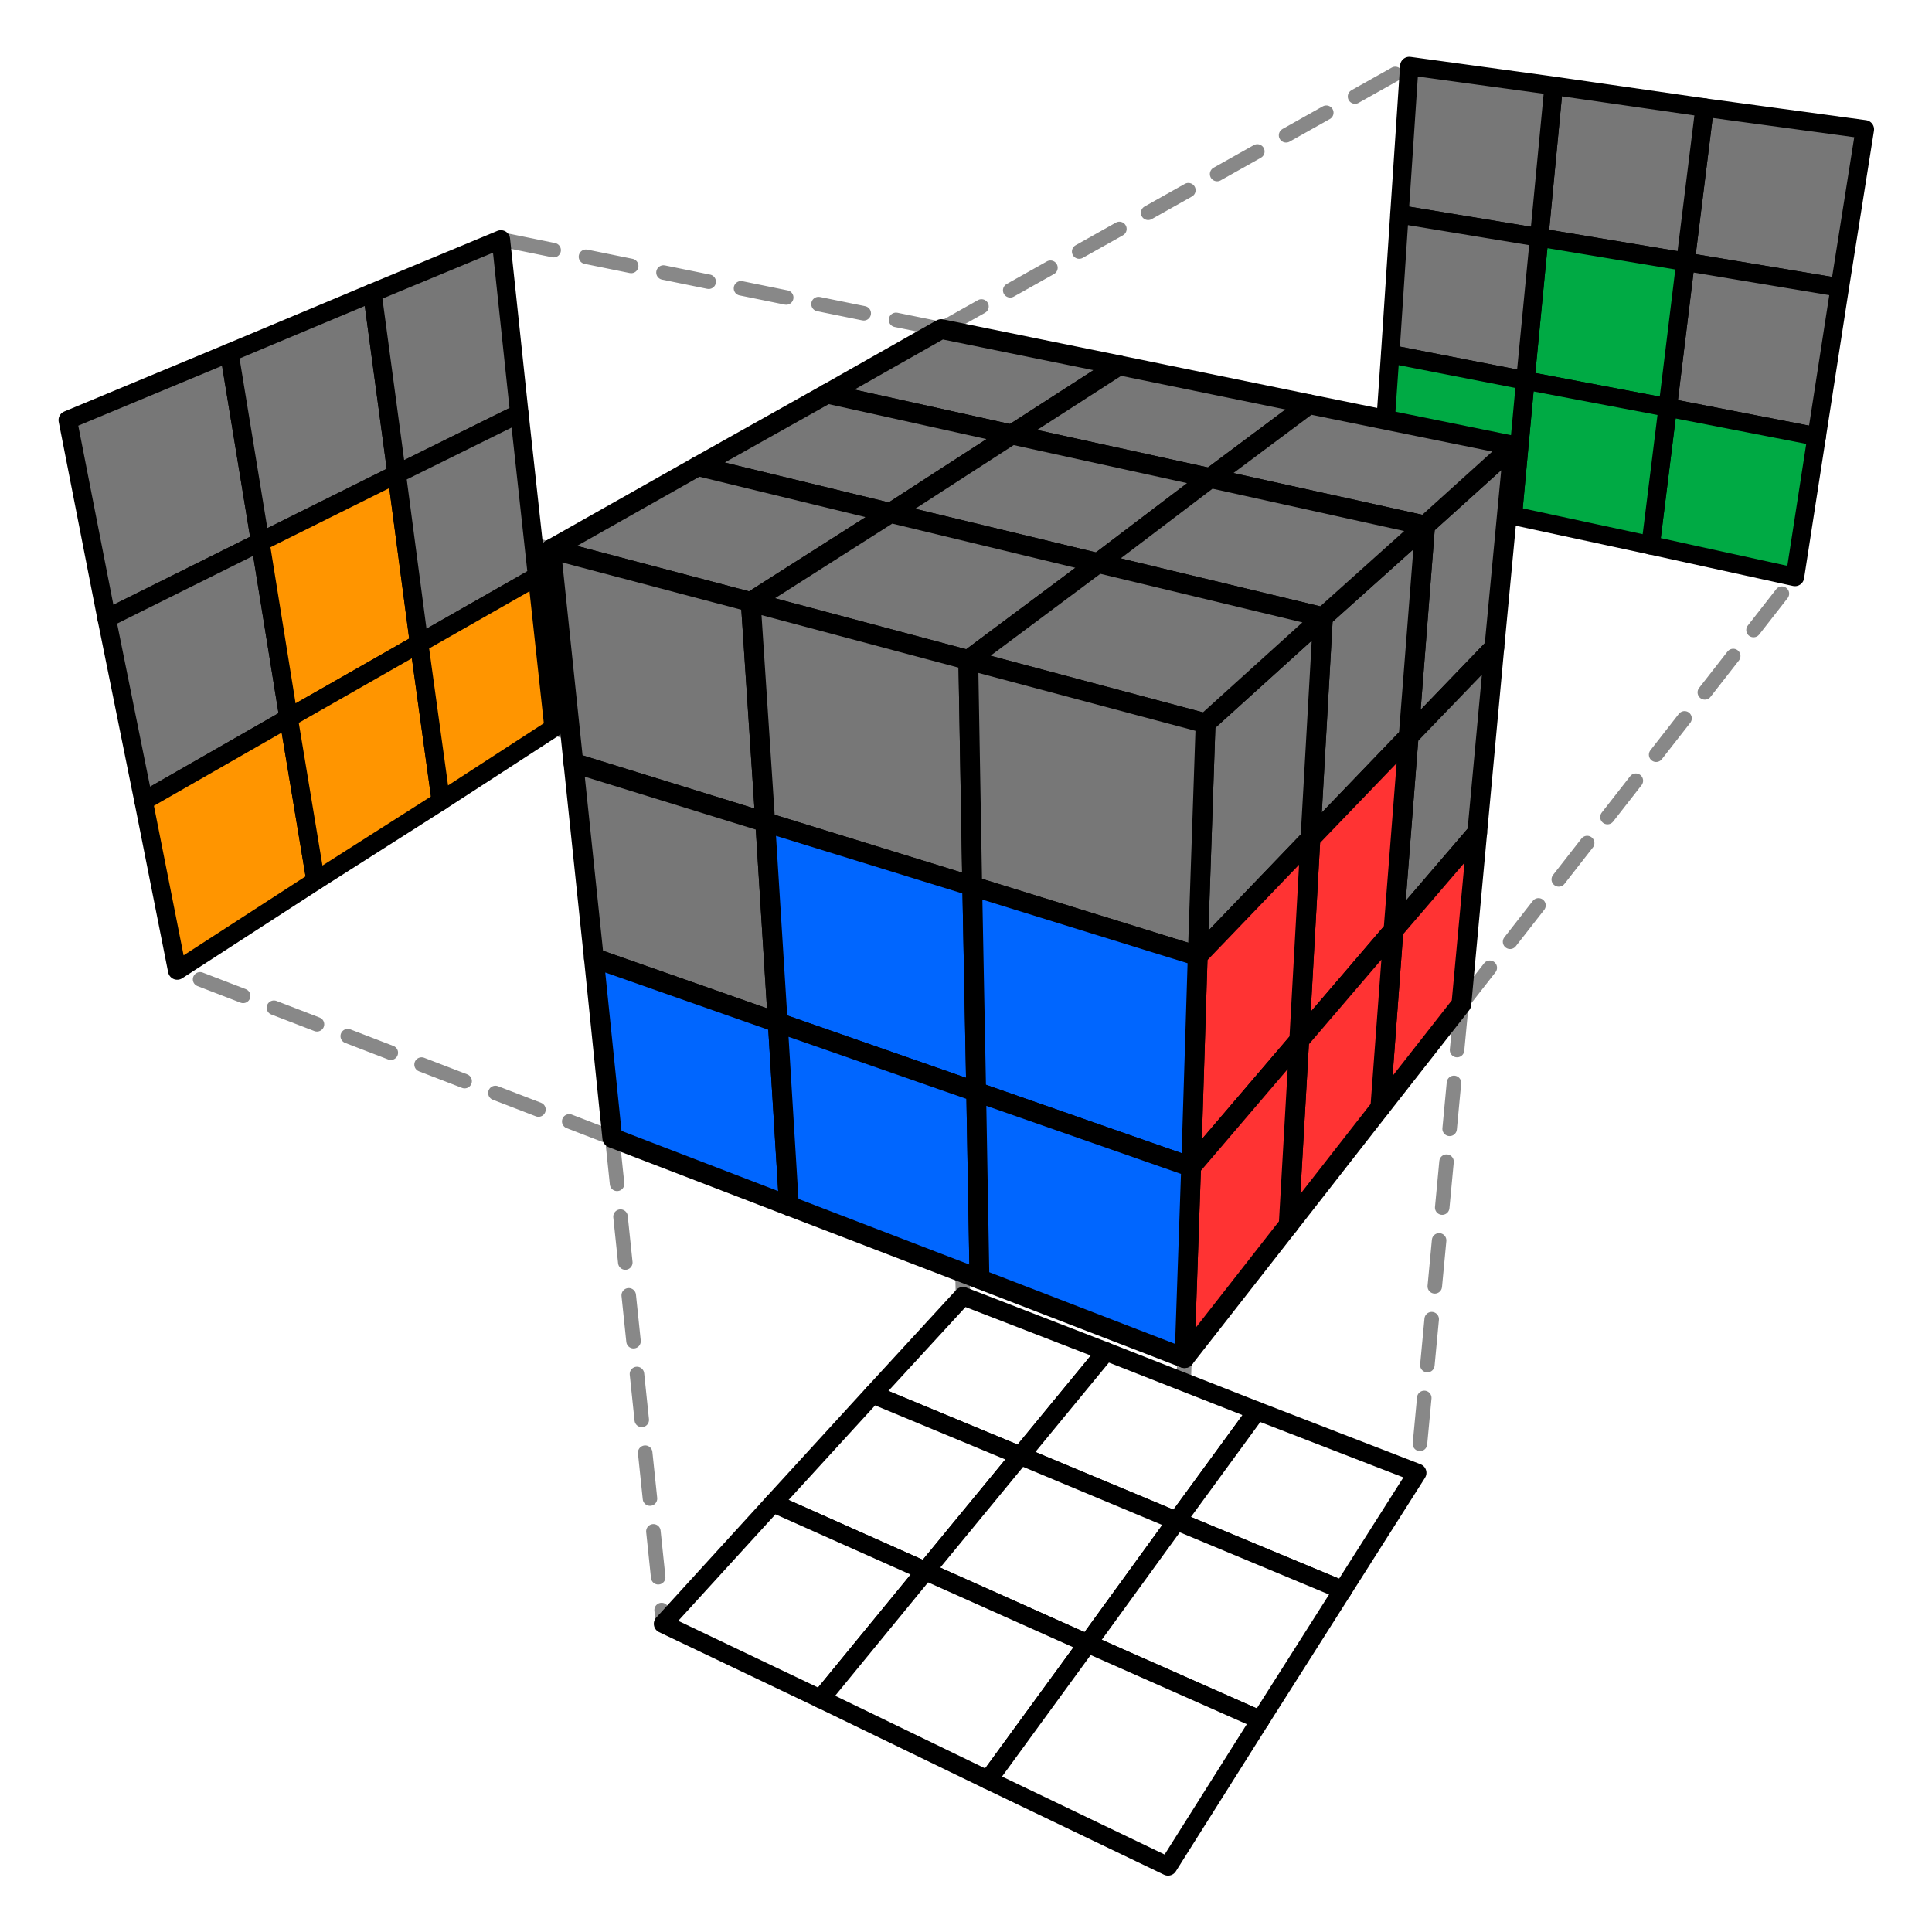
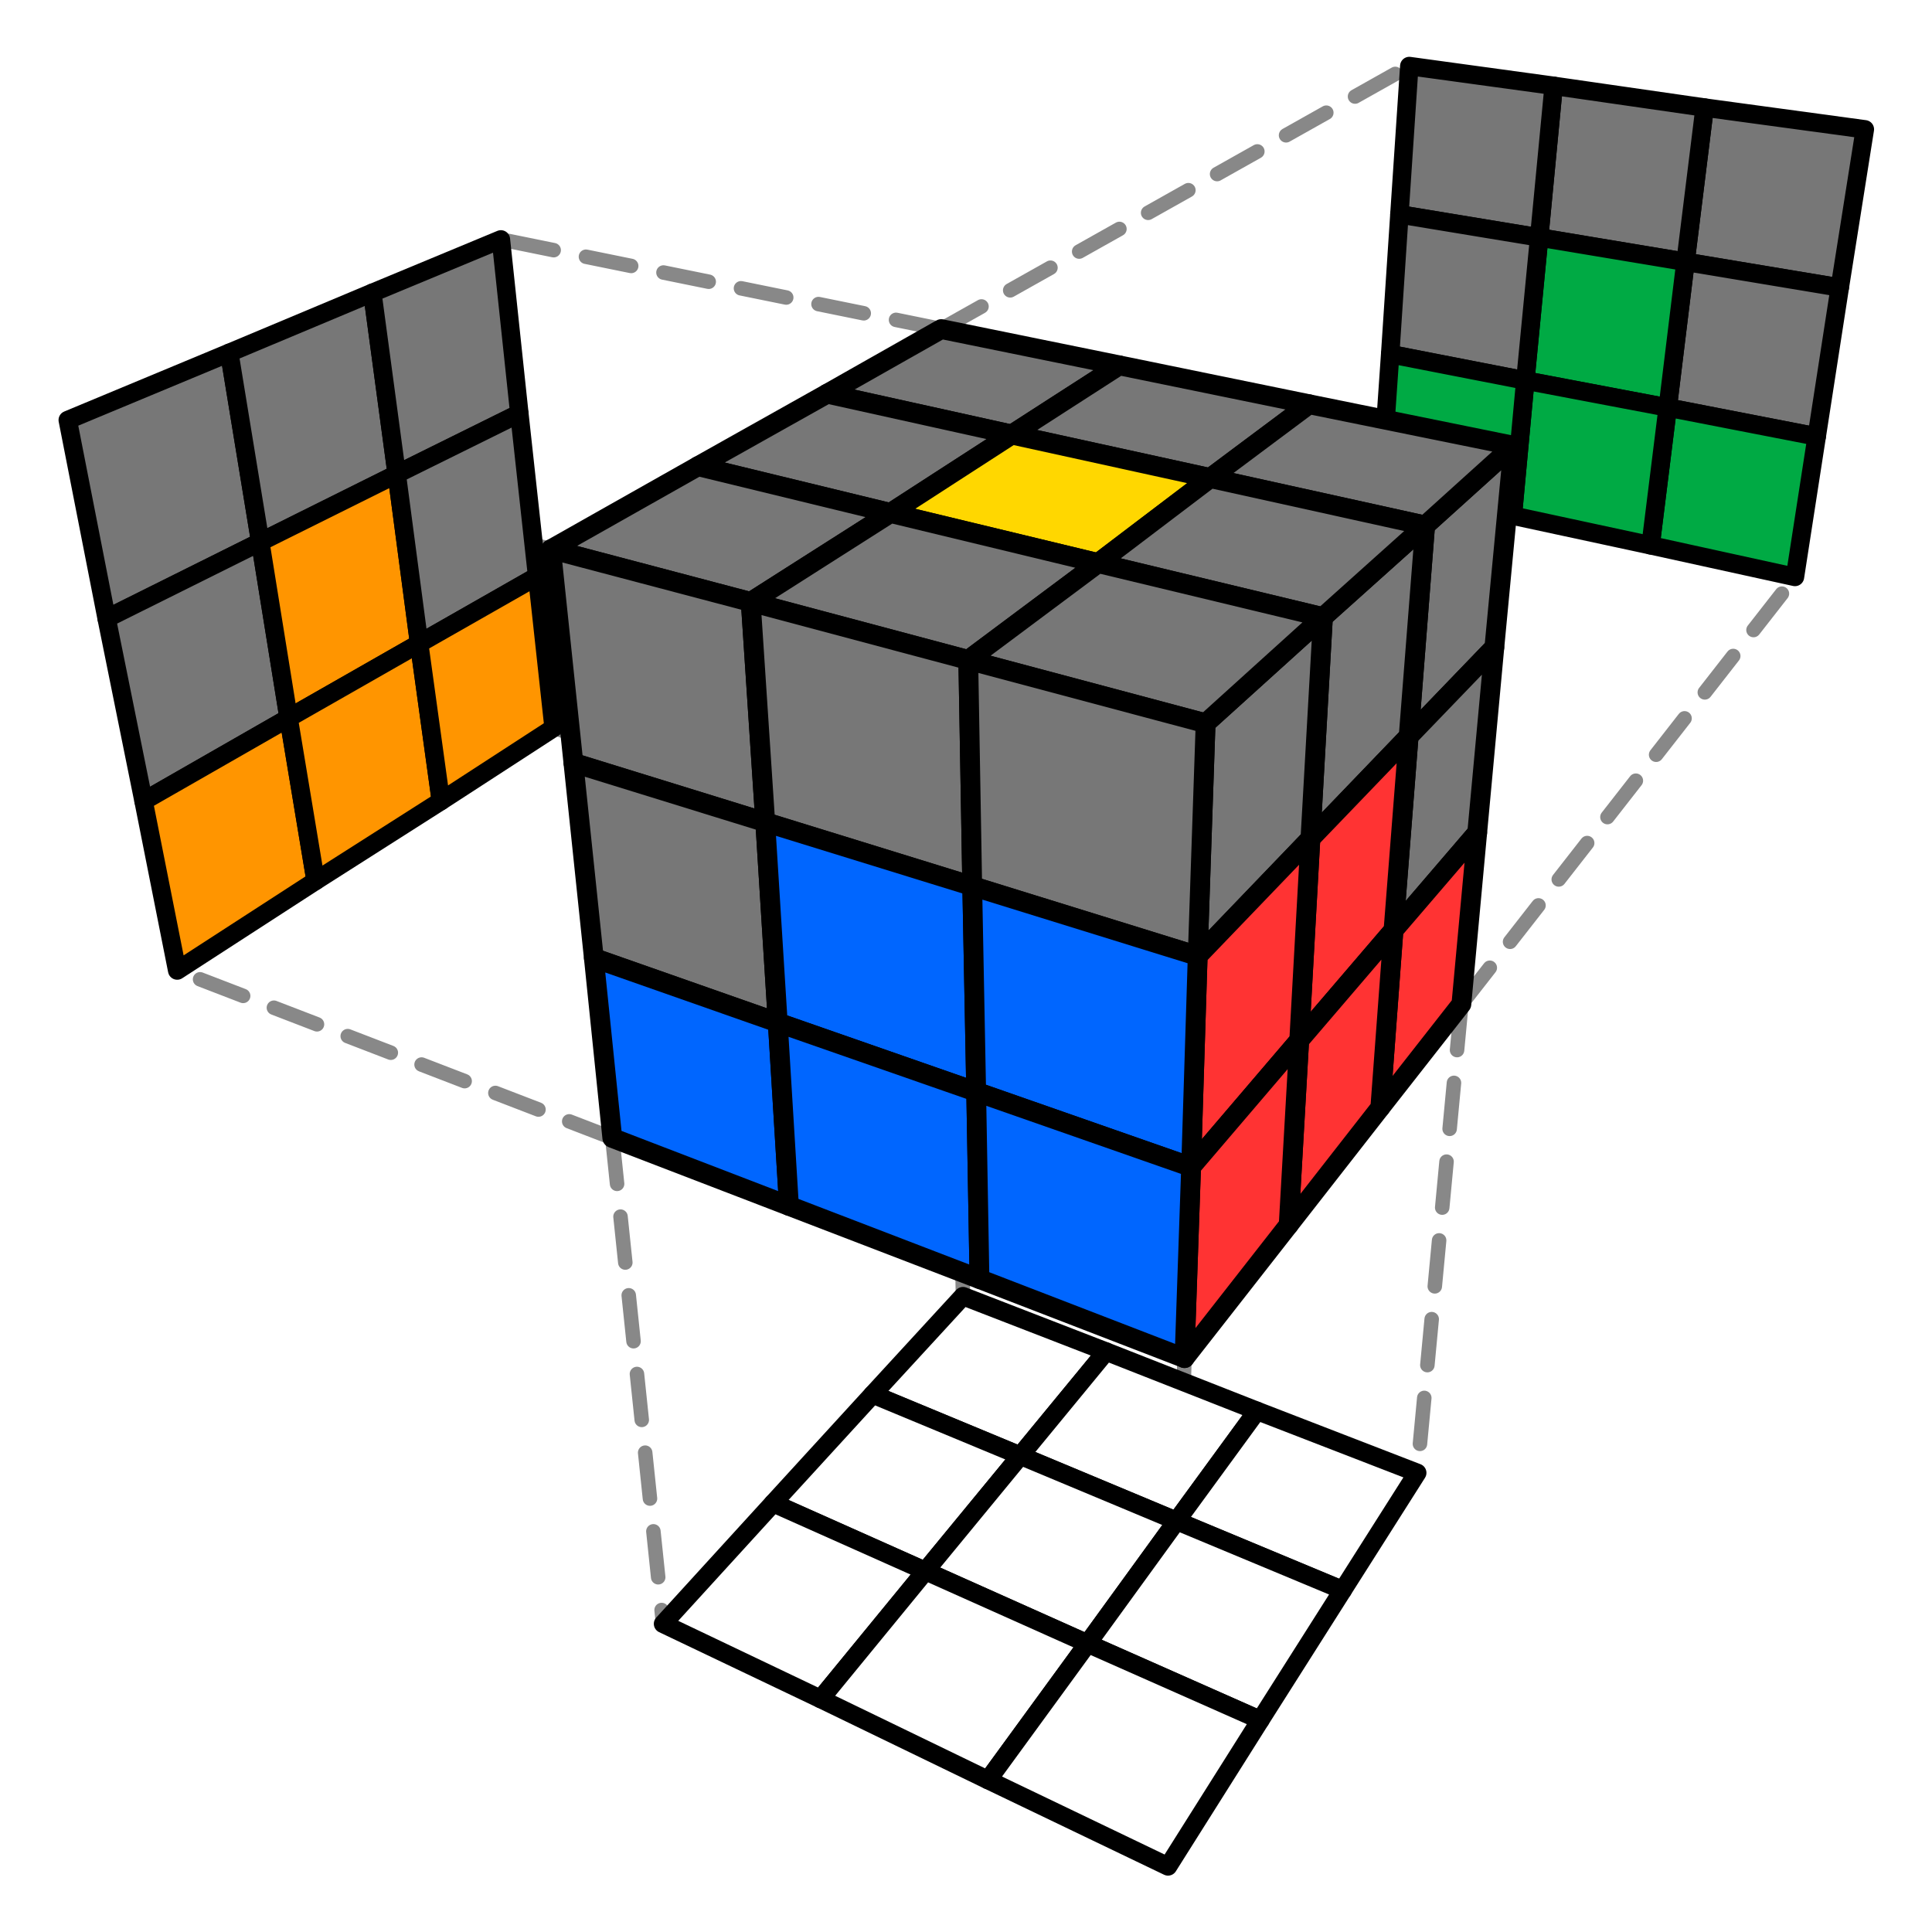
<svg xmlns="http://www.w3.org/2000/svg" width="240" height="240" viewBox="0 0 240 240">
  <rect fill="#FFFFFF" width="240" height="240" />
  <g transform="translate(130.7653,99.34969) scale(81.89226)" style="stroke:#000000;stroke-width:0.028;stroke-linejoin:round;stroke-linecap:round">
    <line x1="-0.761" y1="-0.38" x2="-1.494" y2="-0.576" stroke="#888888" stroke-width="0.022" stroke-dasharray="0.07,0.05" stroke-linecap="round" />
    <line x1="-0.169" y1="-0.714" x2="-0.837" y2="-0.85" stroke="#888888" stroke-width="0.022" stroke-dasharray="0.07,0.05" stroke-linecap="round" />
    <line x1="-0.668" y1="0.513" x2="-1.328" y2="0.259" stroke="#888888" stroke-width="0.022" stroke-dasharray="0.07,0.05" stroke-linecap="round" />
    <line x1="-0.151" y1="0.076" x2="-0.757" y2="-0.109" stroke="#888888" stroke-width="0.022" stroke-dasharray="0.07,0.05" stroke-linecap="round" />
    <line x1="-0.668" y1="0.513" x2="-0.591" y2="1.25" stroke="#888888" stroke-width="0.022" stroke-dasharray="0.07,0.05" stroke-linecap="round" />
    <line x1="0.2" y1="0.847" x2="0.175" y2="1.618" stroke="#888888" stroke-width="0.022" stroke-dasharray="0.07,0.05" stroke-linecap="round" />
    <line x1="-0.151" y1="0.076" x2="-0.136" y2="0.753" stroke="#888888" stroke-width="0.022" stroke-dasharray="0.07,0.05" stroke-linecap="round" />
    <line x1="0.62" y1="0.31" x2="0.553" y2="1.021" stroke="#888888" stroke-width="0.022" stroke-dasharray="0.07,0.05" stroke-linecap="round" />
    <line x1="-0.151" y1="0.076" x2="0.498" y2="-0.474" stroke="#888888" stroke-width="0.022" stroke-dasharray="0.07,0.05" stroke-linecap="round" />
    <line x1="0.62" y1="0.31" x2="1.126" y2="-0.338" stroke="#888888" stroke-width="0.022" stroke-dasharray="0.07,0.05" stroke-linecap="round" />
    <line x1="-0.169" y1="-0.714" x2="0.541" y2="-1.113" stroke="#888888" stroke-width="0.022" stroke-dasharray="0.07,0.05" stroke-linecap="round" />
    <line x1="0.699" y1="-0.537" x2="1.232" y2="-1.017" stroke="#888888" stroke-width="0.022" stroke-dasharray="0.07,0.05" stroke-linecap="round" />
    <polygon fill="#777777" stroke="#000000" points="-1.494,-0.576 -1.249,-0.678 -1.202,-0.391 -1.435,-0.275" />
    <polygon fill="#777777" stroke="#000000" points="-1.249,-0.678 -1.032,-0.769 -0.995,-0.494 -1.202,-0.391" />
    <polygon fill="#777777" stroke="#000000" points="-1.032,-0.769 -0.837,-0.85 -0.809,-0.586 -0.995,-0.494" />
    <polygon fill="#777777" stroke="#000000" points="-1.435,-0.275 -1.202,-0.391 -1.159,-0.124 -1.379,0.002" />
    <polygon fill="#FF9500" stroke="#000000" points="-1.202,-0.391 -0.995,-0.494 -0.961,-0.237 -1.159,-0.124" />
    <polygon fill="#777777" stroke="#000000" points="-0.995,-0.494 -0.809,-0.586 -0.782,-0.339 -0.961,-0.237" />
    <polygon fill="#FF9500" stroke="#000000" points="-1.379,0.002 -1.159,-0.124 -1.118,0.123 -1.328,0.259" />
    <polygon fill="#FF9500" stroke="#000000" points="-1.159,-0.124 -0.961,-0.237 -0.928,0.002 -1.118,0.123" />
    <polygon fill="#FF9500" stroke="#000000" points="-0.961,-0.237 -0.782,-0.339 -0.757,-0.109 -0.928,0.002" />
    <polygon fill="#FFFFFF" stroke="#000000" points="-0.136,0.753 0.081,0.837 -0.049,0.995 -0.273,0.902" />
    <polygon fill="#FFFFFF" stroke="#000000" points="0.081,0.837 0.31,0.927 0.188,1.094 -0.049,0.995" />
    <polygon fill="#FFFFFF" stroke="#000000" points="0.31,0.927 0.553,1.021 0.44,1.199 0.188,1.094" />
    <polygon fill="#FFFFFF" stroke="#000000" points="-0.273,0.902 -0.049,0.995 -0.193,1.17 -0.424,1.067" />
    <polygon fill="#FFFFFF" stroke="#000000" points="-0.049,0.995 0.188,1.094 0.053,1.28 -0.193,1.17" />
    <polygon fill="#FFFFFF" stroke="#000000" points="0.188,1.094 0.44,1.199 0.315,1.396 0.053,1.28" />
    <polygon fill="#FFFFFF" stroke="#000000" points="-0.424,1.067 -0.193,1.17 -0.352,1.364 -0.591,1.25" />
    <polygon fill="#FFFFFF" stroke="#000000" points="-0.193,1.17 0.053,1.28 -0.098,1.487 -0.352,1.364" />
    <polygon fill="#FFFFFF" stroke="#000000" points="0.053,1.28 0.315,1.396 0.175,1.618 -0.098,1.487" />
    <polygon fill="#777777" stroke="#000000" points="1.232,-1.017 0.989,-1.05 0.96,-0.816 1.194,-0.777" />
    <polygon fill="#777777" stroke="#000000" points="0.989,-1.05 0.76,-1.083 0.738,-0.853 0.96,-0.816" />
    <polygon fill="#777777" stroke="#000000" points="0.76,-1.083 0.541,-1.113 0.526,-0.888 0.738,-0.853" />
    <polygon fill="#777777" stroke="#000000" points="1.194,-0.777 0.96,-0.816 0.933,-0.595 1.159,-0.551" />
    <polygon fill="#00AA44" stroke="#000000" points="0.96,-0.816 0.738,-0.853 0.717,-0.636 0.933,-0.595" />
    <polygon fill="#777777" stroke="#000000" points="0.738,-0.853 0.526,-0.888 0.512,-0.676 0.717,-0.636" />
    <polygon fill="#00AA44" stroke="#000000" points="1.159,-0.551 0.933,-0.595 0.907,-0.386 1.126,-0.338" />
    <polygon fill="#00AA44" stroke="#000000" points="0.933,-0.595 0.717,-0.636 0.698,-0.431 0.907,-0.386" />
    <polygon fill="#00AA44" stroke="#000000" points="0.717,-0.636 0.512,-0.676 0.498,-0.474 0.698,-0.431" />
    <polygon fill="#777777" stroke="#000000" stroke-width="0.03" points="0.699,-0.537 0.565,-0.416 0.54,-0.096 0.67,-0.231" />
    <polygon fill="#777777" stroke="#000000" stroke-width="0.03" points="0.565,-0.416 0.41,-0.277 0.391,0.059 0.54,-0.096" />
    <polygon fill="#777777" stroke="#000000" stroke-width="0.03" points="0.41,-0.277 0.232,-0.116 0.22,0.237 0.391,0.059" />
    <polygon fill="#777777" stroke="#000000" stroke-width="0.03" points="0.67,-0.231 0.54,-0.096 0.517,0.198 0.644,0.05" />
    <polygon fill="#FF3333" stroke="#000000" stroke-width="0.03" points="0.54,-0.096 0.391,0.059 0.374,0.365 0.517,0.198" />
    <polygon fill="#FF3333" stroke="#000000" stroke-width="0.03" points="0.391,0.059 0.22,0.237 0.21,0.557 0.374,0.365" />
    <polygon fill="#FF3333" stroke="#000000" stroke-width="0.03" points="0.644,0.05 0.517,0.198 0.497,0.467 0.62,0.31" />
    <polygon fill="#FF3333" stroke="#000000" stroke-width="0.03" points="0.517,0.198 0.374,0.365 0.358,0.645 0.497,0.467" />
    <polygon fill="#FF3333" stroke="#000000" stroke-width="0.03" points="0.374,0.365 0.21,0.557 0.2,0.847 0.358,0.645" />
    <polygon fill="#777777" stroke="#000000" stroke-width="0.03" points="-0.169,-0.714 0.101,-0.659 -0.062,-0.554 -0.342,-0.616" />
    <polygon fill="#777777" stroke="#000000" stroke-width="0.03" points="0.101,-0.659 0.389,-0.6 0.239,-0.488 -0.062,-0.554" />
    <polygon fill="#777777" stroke="#000000" stroke-width="0.03" points="0.389,-0.6 0.699,-0.537 0.565,-0.416 0.239,-0.488" />
    <polygon fill="#777777" stroke="#000000" stroke-width="0.03" points="-0.342,-0.616 -0.062,-0.554 -0.246,-0.435 -0.538,-0.506" />
-     <polygon fill="#777777" stroke="#000000" stroke-width="0.03" points="-0.062,-0.554 0.239,-0.488 0.069,-0.359 -0.246,-0.435" />
+     <polygon fill="#FFD700" stroke="#000000" stroke-width="0.03" points="-0.062,-0.554 0.239,-0.488 0.069,-0.359 -0.246,-0.435" />
    <polygon fill="#777777" stroke="#000000" stroke-width="0.03" points="0.239,-0.488 0.565,-0.416 0.41,-0.277 0.069,-0.359" />
    <polygon fill="#777777" stroke="#000000" stroke-width="0.03" points="-0.538,-0.506 -0.246,-0.435 -0.458,-0.3 -0.761,-0.38" />
    <polygon fill="#777777" stroke="#000000" stroke-width="0.03" points="-0.246,-0.435 0.069,-0.359 -0.128,-0.212 -0.458,-0.3" />
    <polygon fill="#777777" stroke="#000000" stroke-width="0.03" points="0.069,-0.359 0.41,-0.277 0.232,-0.116 -0.128,-0.212" />
    <polygon fill="#777777" stroke="#000000" stroke-width="0.03" points="-0.761,-0.38 -0.458,-0.3 -0.436,0.034 -0.727,-0.056" />
    <polygon fill="#777777" stroke="#000000" stroke-width="0.03" points="-0.458,-0.3 -0.128,-0.212 -0.122,0.131 -0.436,0.034" />
    <polygon fill="#777777" stroke="#000000" stroke-width="0.03" points="-0.128,-0.212 0.232,-0.116 0.22,0.237 -0.122,0.131" />
    <polygon fill="#777777" stroke="#000000" stroke-width="0.03" points="-0.727,-0.056 -0.436,0.034 -0.417,0.338 -0.696,0.24" />
    <polygon fill="#0066FF" stroke="#000000" stroke-width="0.03" points="-0.436,0.034 -0.122,0.131 -0.116,0.443 -0.417,0.338" />
    <polygon fill="#0066FF" stroke="#000000" stroke-width="0.03" points="-0.122,0.131 0.22,0.237 0.21,0.557 -0.116,0.443" />
    <polygon fill="#0066FF" stroke="#000000" stroke-width="0.03" points="-0.696,0.24 -0.417,0.338 -0.4,0.616 -0.668,0.513" />
    <polygon fill="#0066FF" stroke="#000000" stroke-width="0.03" points="-0.417,0.338 -0.116,0.443 -0.111,0.727 -0.4,0.616" />
    <polygon fill="#0066FF" stroke="#000000" stroke-width="0.03" points="-0.116,0.443 0.21,0.557 0.2,0.847 -0.111,0.727" />
  </g>
</svg>
